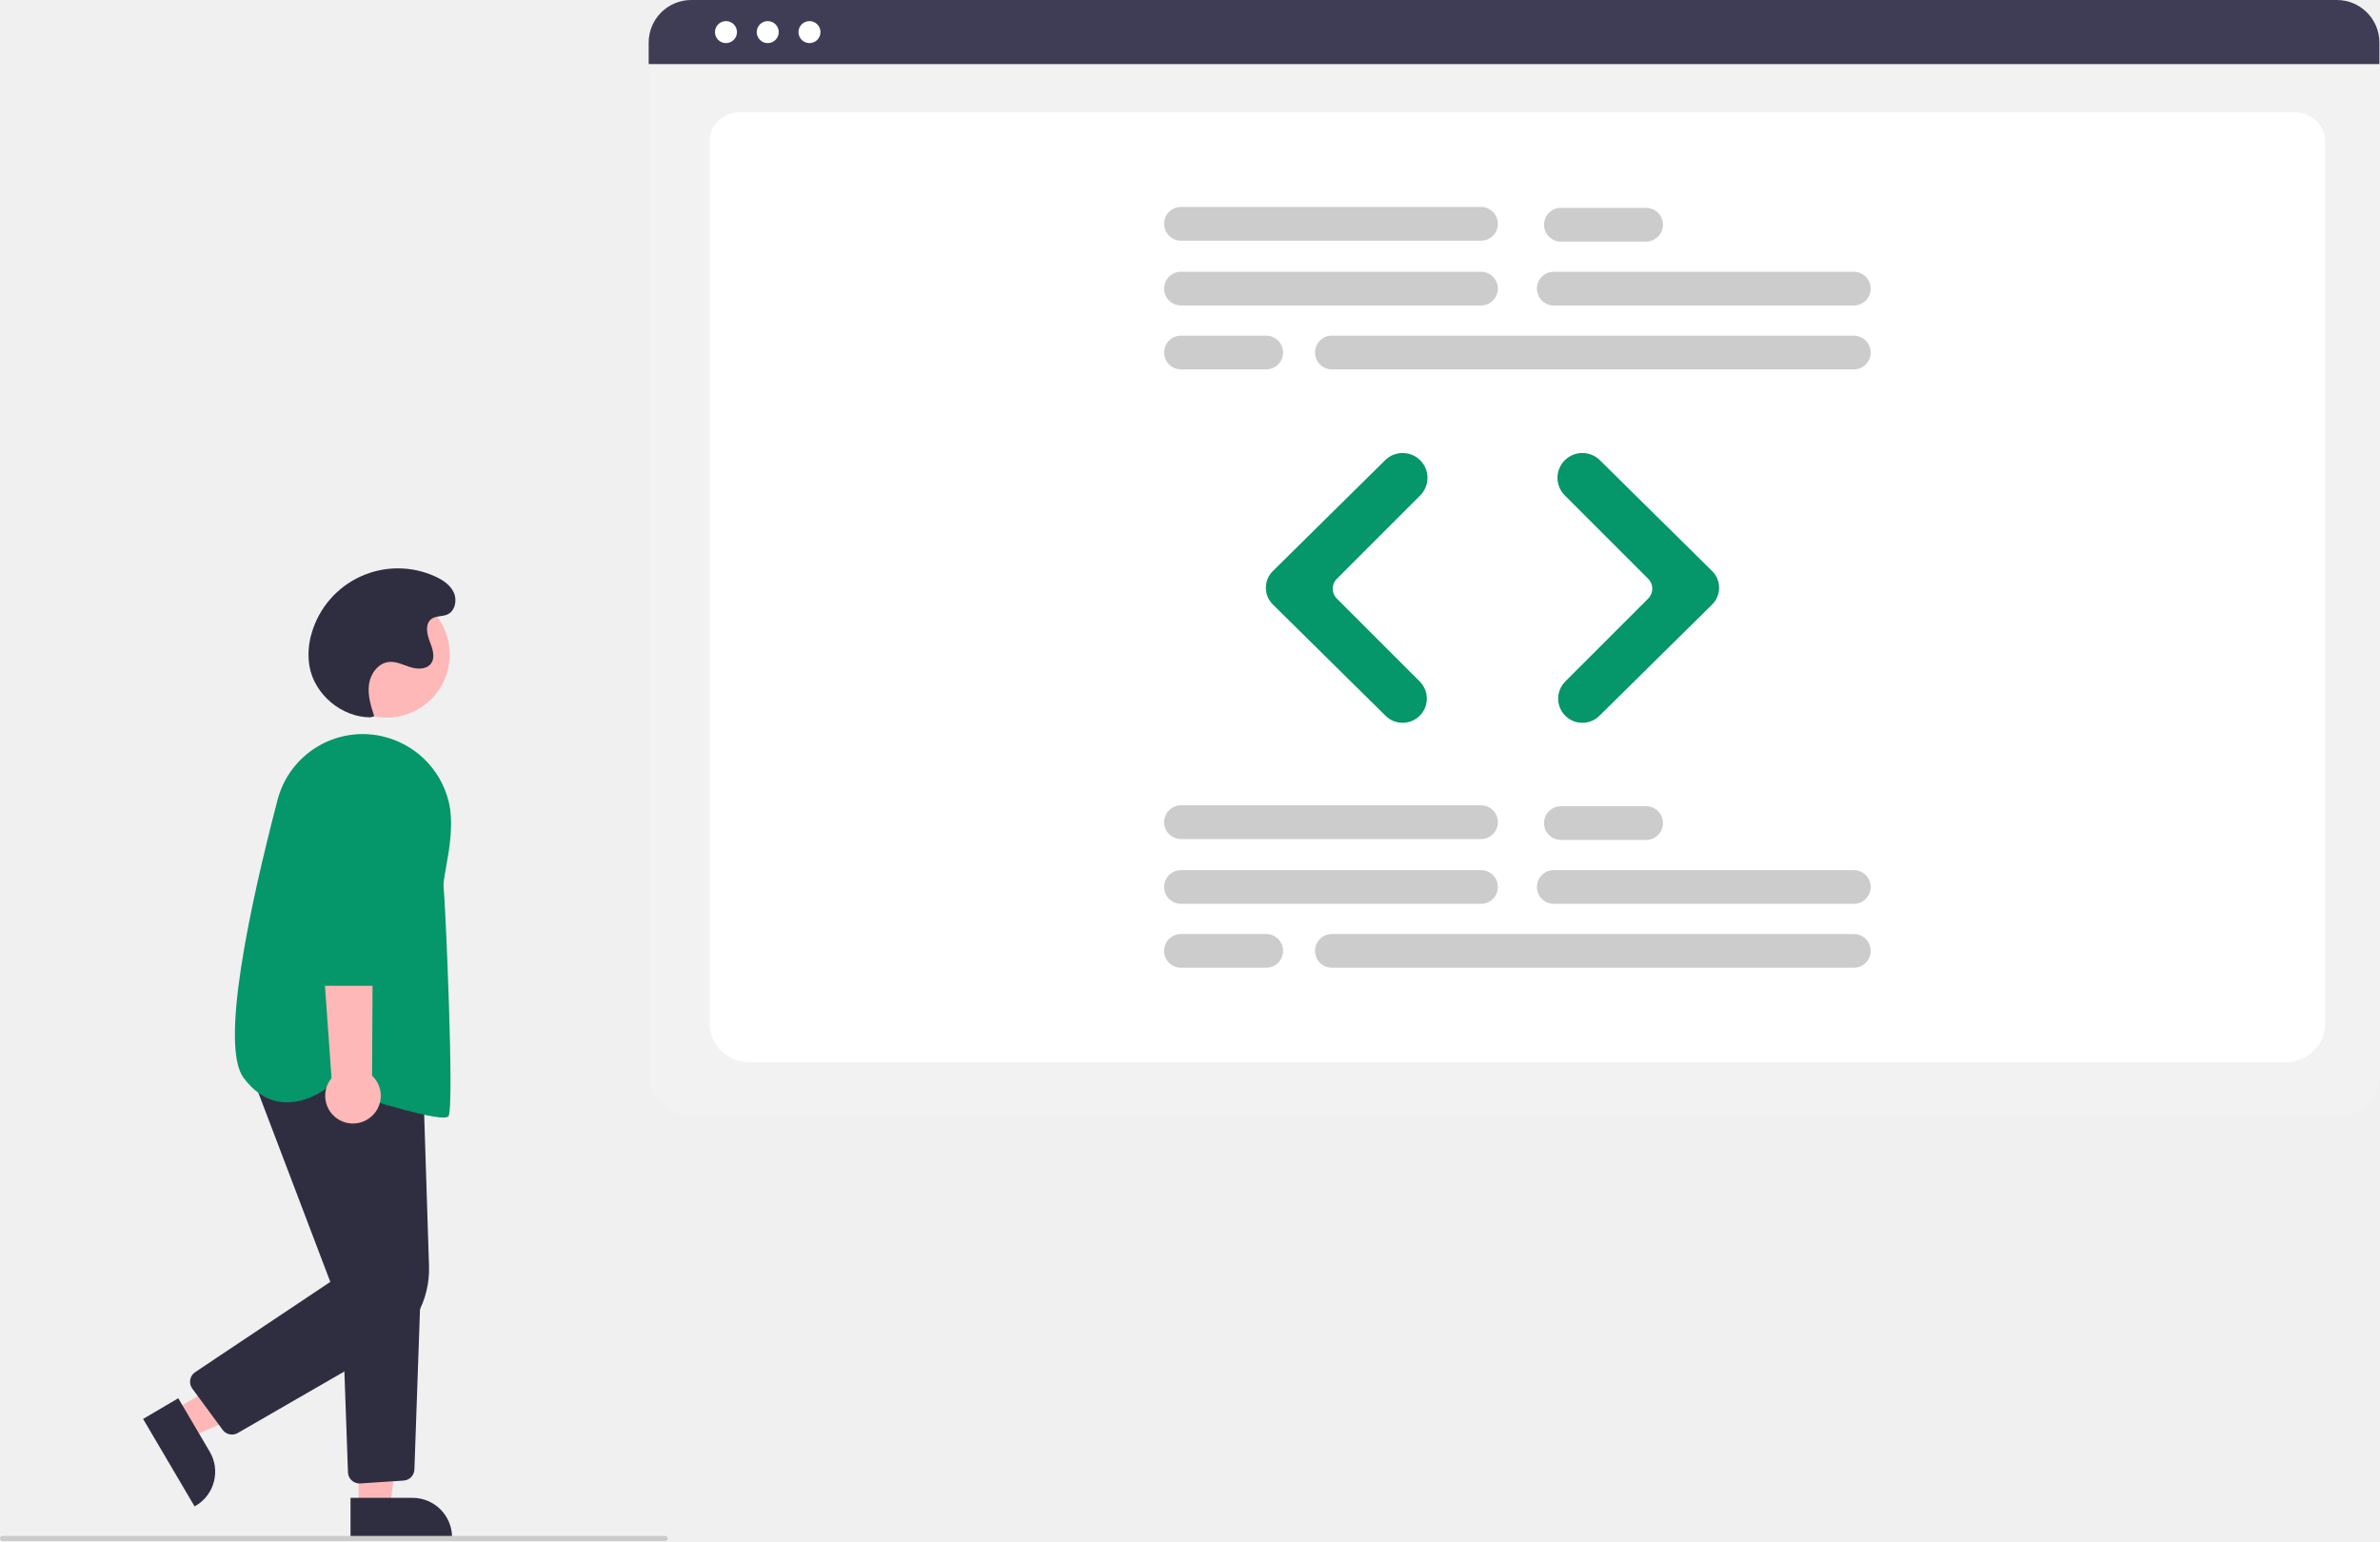
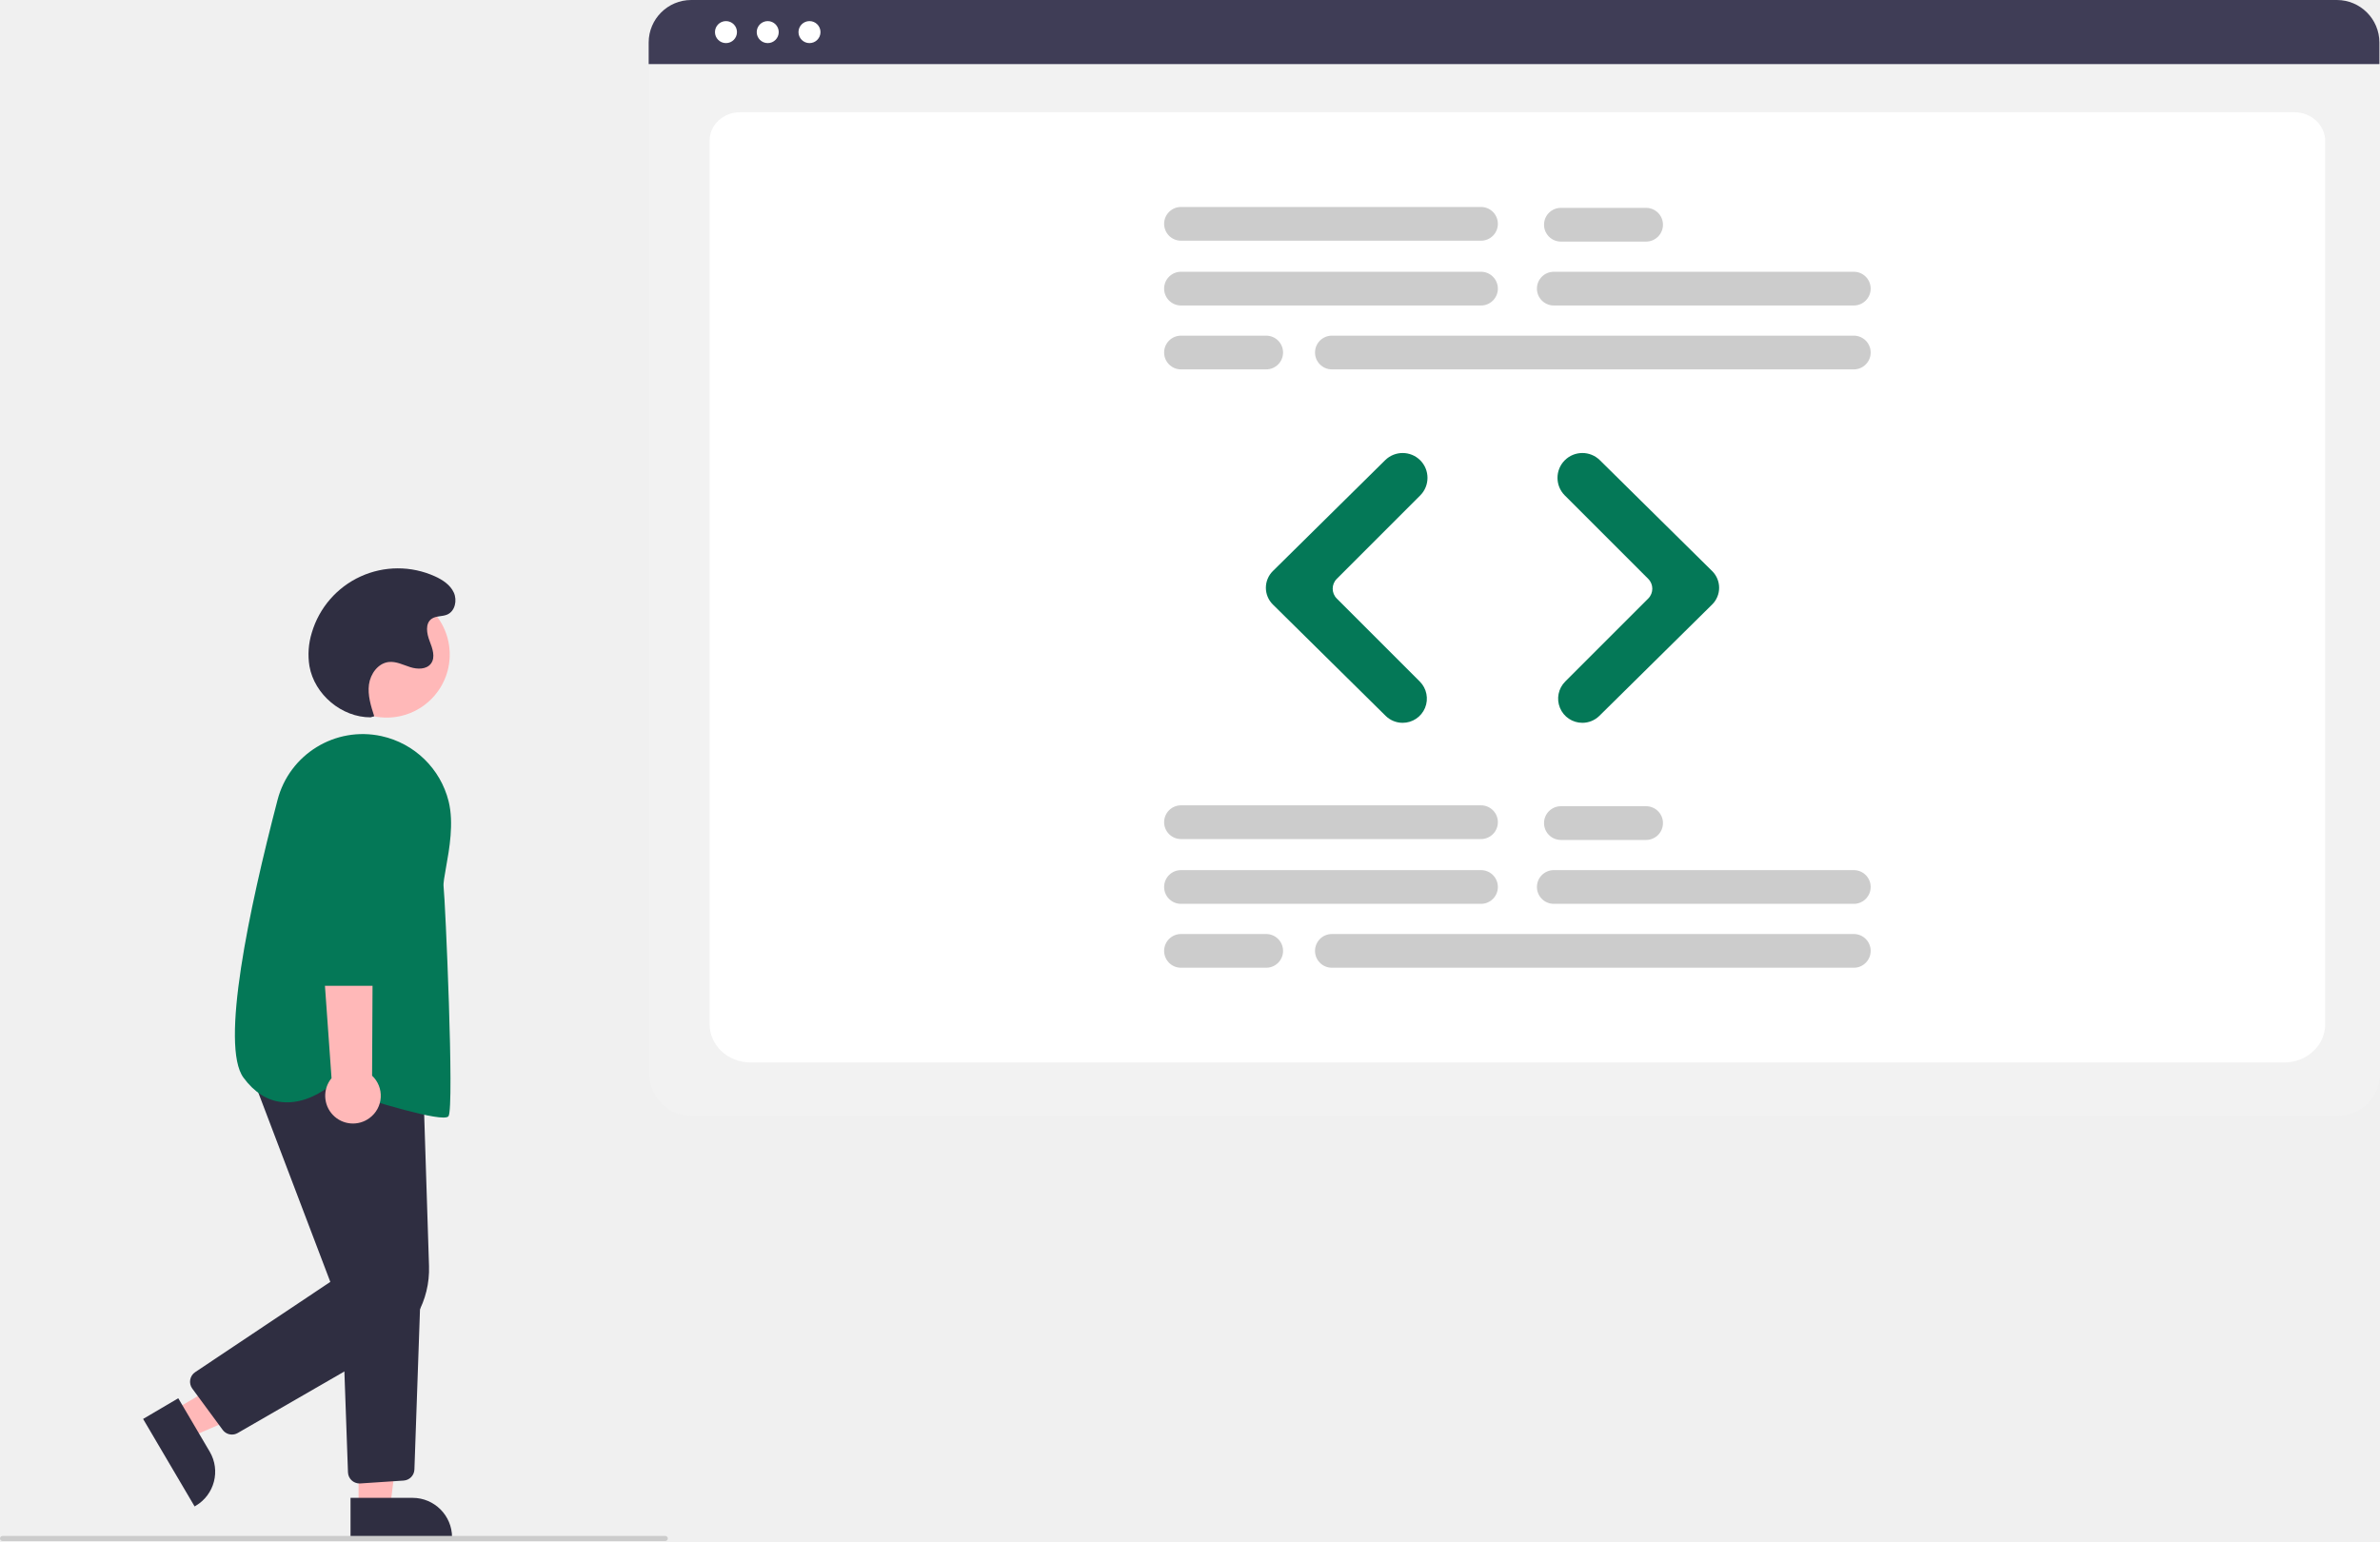
<svg xmlns="http://www.w3.org/2000/svg" id="bb554b9e-b999-4ef3-b2f2-4c0395b94ae2" data-name="Layer 1" width="926.622" height="600.085" viewBox="0 0 926.622 600.085">
  <circle cx="150.534" cy="254.872" r="24.561" fill="#ffb8b8" />
  <polygon points="67.543 549.197 73.762 559.763 117.474 540.803 108.295 525.21 67.543 549.197" fill="#ffb8b8" />
  <path d="M206.096,694.43,218.343,715.237l.001.001A15.386,15.386,0,0,1,212.888,736.302l-.431.254L192.405,702.489Z" transform="translate(-136.6892 -149.9575)" fill="#2f2e41" />
  <polygon points="139.6 587.26 151.86 587.259 157.692 539.971 139.598 539.972 139.6 587.26" fill="#ffb8b8" />
  <path d="M273.162,733.215l24.144-.001h.001a15.386,15.386,0,0,1,15.386,15.386v.5l-39.531.001Z" transform="translate(-136.6892 -149.9575)" fill="#2f2e41" />
  <path d="M227.001,708.567a4.493,4.493,0,0,1-3.624-1.833l-11.824-16.059a4.5,4.5,0,0,1,1.125-6.41l52.614-35.142-31.747-83.475L301.434,571.252l2.287,71.733A36.046,36.046,0,0,1,285.675,675.409l-56.427,32.554A4.486,4.486,0,0,1,227.001,708.567Z" transform="translate(-136.6892 -149.9575)" fill="#2f2e41" />
  <path d="M276.659,727.617a4.5,4.5,0,0,1-4.489-4.34l-2.488-69.882,30.808-1.623-2.453,70.384a4.487,4.487,0,0,1-4.2,4.333l-16.873,1.118C276.863,727.614,276.761,727.617,276.659,727.617Z" transform="translate(-136.6892 -149.9575)" fill="#2f2e41" />
-   <path d="M309.291,585.129c-7.838,0-35.217-8.816-44.721-11.959-1.422,1.138-9.233,6.979-18.351,5.911-5.626-.66-10.579-3.845-14.721-9.466-9.147-12.414,2.151-65.651,13.239-108.126a34.268,34.268,0,0,1,40.529-24.88h0a34.571,34.571,0,0,1,26.088,25.378c2.088,8.498.292,18.494-1.02,25.794-.616,3.432-1.104,6.143-.937,7.475.644,5.148,4.219,85.892,1.92,89.34C311.071,584.963,310.363,585.129,309.291,585.129Z" transform="translate(-136.6892 -149.9575)" fill="#059669" />
+   <path d="M309.291,585.129c-7.838,0-35.217-8.816-44.721-11.959-1.422,1.138-9.233,6.979-18.351,5.911-5.626-.66-10.579-3.845-14.721-9.466-9.147-12.414,2.151-65.651,13.239-108.126a34.268,34.268,0,0,1,40.529-24.88h0a34.571,34.571,0,0,1,26.088,25.378c2.088,8.498.292,18.494-1.02,25.794-.616,3.432-1.104,6.143-.937,7.475.644,5.148,4.219,85.892,1.92,89.34C311.071,584.963,310.363,585.129,309.291,585.129Z" transform="translate(-136.6892 -149.9575)" fill="#047857" />
  <path d="M280.616,585.272a10.743,10.743,0,0,0,.942-16.446l.485-97.844-23.045,3.837,6.769,94.97A10.801,10.801,0,0,0,280.616,585.272Z" transform="translate(-136.6892 -149.9575)" fill="#ffb8b8" />
-   <path d="M285.946,533.818H261.124a4.514,4.514,0,0,1-4.5-4.459l-.609-67.292a17.603,17.603,0,1,1,35.204.043L290.446,529.37A4.515,4.515,0,0,1,285.946,533.818Z" transform="translate(-136.6892 -149.9575)" fill="#059669" />
+   <path d="M285.946,533.818H261.124a4.514,4.514,0,0,1-4.5-4.459l-.609-67.292a17.603,17.603,0,1,1,35.204.043L290.446,529.37A4.515,4.515,0,0,1,285.946,533.818Z" transform="translate(-136.6892 -149.9575)" fill="#047857" />
  <path d="M280.969,429.289c-11.245.021-21.854-8.868-23.803-19.943a28.671,28.671,0,0,1,.919-13.014A34.954,34.954,0,0,1,306.021,374.379c3.008,1.361,5.971,3.316,7.349,6.317s.515,7.195-2.498,8.546c-1.969.882-4.44.449-6.187,1.716-2.509,1.819-1.863,5.691-.743,8.581s2.388,6.387.509,8.852c-1.75,2.297-5.249,2.226-8.004,1.361s-5.476-2.313-8.349-2.018c-4.19.43-7.202,4.598-7.759,8.773s.755,8.349,2.05,12.357Z" transform="translate(-136.6892 -149.9575)" fill="#2f2e41" />
  <path d="M395.689,750.042h-258a1,1,0,1,1,0-2h258a1,1,0,0,1,0,2Z" transform="translate(-136.6892 -149.9575)" fill="#ccc" />
  <path d="M1046.811,584.505H405.972a16.519,16.519,0,0,1-16.5-16.5V172.852a12.102,12.102,0,0,1,12.088-12.088h649.453a12.311,12.311,0,0,1,12.297,12.297V568.005A16.519,16.519,0,0,1,1046.811,584.505Z" transform="translate(-136.6892 -149.9575)" fill="#f2f2f2" />
  <path d="M1026.091,563.673H428.846c-8.755,0-15.878-6.67-15.878-14.868v-344.105c0-6.08,5.278-11.027,11.766-11.027H1030.008c6.595,0,11.961,5.028,11.961,11.208V548.805C1041.969,557.003,1034.846,563.673,1026.091,563.673Z" transform="translate(-136.6892 -149.9575)" fill="#fff" />
  <path d="M1063.081,174.908H389.241v-8.4a16.574,16.574,0,0,1,16.56-16.55H1046.521a16.574,16.574,0,0,1,16.56,16.55Z" transform="translate(-136.6892 -149.9575)" fill="#3f3d56" />
  <circle cx="282.647" cy="12.5" r="4.283" fill="#fff" />
  <circle cx="298.906" cy="12.5" r="4.283" fill="#fff" />
  <circle cx="315.165" cy="12.5" r="4.283" fill="#fff" />
  <path d="M713.3,268.912H596.492a6.566,6.566,0,0,1,0-13.132H713.3a6.566,6.566,0,1,1,0,13.132Z" transform="translate(-136.6892 -149.9575)" fill="#ccc" />
  <path d="M858.446,268.912H741.638a6.566,6.566,0,0,1,0-13.132H858.446a6.566,6.566,0,1,1,0,13.132Z" transform="translate(-136.6892 -149.9575)" fill="#ccc" />
  <path d="M858.446,293.794H655.241a6.566,6.566,0,1,1,0-13.132H858.446a6.566,6.566,0,1,1,0,13.132Z" transform="translate(-136.6892 -149.9575)" fill="#ccc" />
  <path d="M713.3,243.684H596.492a6.566,6.566,0,0,1,0-13.132H713.3a6.566,6.566,0,1,1,0,13.132Z" transform="translate(-136.6892 -149.9575)" fill="#ccc" />
  <path d="M777.579,244.03H744.402a6.566,6.566,0,0,1,0-13.132H777.579a6.566,6.566,0,1,1,0,13.132Z" transform="translate(-136.6892 -149.9575)" fill="#ccc" />
  <path d="M629.668,293.794H596.492a6.566,6.566,0,0,1,0-13.132h33.176a6.566,6.566,0,1,1,0,13.132Z" transform="translate(-136.6892 -149.9575)" fill="#ccc" />
  <path d="M713.3,501.912H596.492a6.566,6.566,0,0,1,0-13.132H713.3a6.566,6.566,0,1,1,0,13.132Z" transform="translate(-136.6892 -149.9575)" fill="#ccc" />
  <path d="M858.446,501.912H741.638a6.566,6.566,0,0,1,0-13.132H858.446a6.566,6.566,0,1,1,0,13.132Z" transform="translate(-136.6892 -149.9575)" fill="#ccc" />
  <path d="M858.446,526.794H655.241a6.566,6.566,0,1,1,0-13.132H858.446a6.566,6.566,0,1,1,0,13.132Z" transform="translate(-136.6892 -149.9575)" fill="#ccc" />
  <path d="M713.3,476.684H596.492a6.566,6.566,0,0,1,0-13.132H713.3a6.566,6.566,0,1,1,0,13.132Z" transform="translate(-136.6892 -149.9575)" fill="#ccc" />
  <path d="M777.579,477.03H744.402a6.566,6.566,0,0,1,0-13.132H777.579a6.566,6.566,0,0,1,0,13.132Z" transform="translate(-136.6892 -149.9575)" fill="#ccc" />
  <path d="M629.668,526.794H596.492a6.566,6.566,0,0,1,0-13.132h33.176a6.566,6.566,0,1,1,0,13.132Z" transform="translate(-136.6892 -149.9575)" fill="#ccc" />
-   <path d="M682.793,431.419a9.397,9.397,0,0,1-6.624-2.71l-43.909-43.359a9.152,9.152,0,0,1,0-13.023l43.731-43.184a9.702,9.702,0,0,1,13.644.043h0a9.689,9.689,0,0,1,0,13.687l-32.496,32.497a5.413,5.413,0,0,0,0,7.647l32.32,32.32a9.418,9.418,0,0,1-6.666,16.084Z" transform="translate(-136.6892 -149.9575)" fill="#059669" />
-   <path d="M752.759,431.419a9.418,9.418,0,0,1-6.666-16.084L778.412,383.015a5.413,5.413,0,0,0,0-7.647L745.916,342.872a9.678,9.678,0,0,1,0-13.687h0a9.702,9.702,0,0,1,13.644-.043l43.731,43.184a9.152,9.152,0,0,1,0,13.023l-43.909,43.359A9.399,9.399,0,0,1,752.759,431.419Z" transform="translate(-136.6892 -149.9575)" fill="#059669" />
+   <path d="M682.793,431.419a9.397,9.397,0,0,1-6.624-2.71l-43.909-43.359a9.152,9.152,0,0,1,0-13.023l43.731-43.184a9.702,9.702,0,0,1,13.644.043h0a9.689,9.689,0,0,1,0,13.687l-32.496,32.497a5.413,5.413,0,0,0,0,7.647l32.32,32.32a9.418,9.418,0,0,1-6.666,16.084Z" transform="translate(-136.6892 -149.9575)" fill="#047857" />
+   <path d="M752.759,431.419a9.418,9.418,0,0,1-6.666-16.084L778.412,383.015a5.413,5.413,0,0,0,0-7.647L745.916,342.872a9.678,9.678,0,0,1,0-13.687h0a9.702,9.702,0,0,1,13.644-.043l43.731,43.184a9.152,9.152,0,0,1,0,13.023l-43.909,43.359A9.399,9.399,0,0,1,752.759,431.419Z" transform="translate(-136.6892 -149.9575)" fill="#047857" />
</svg>
